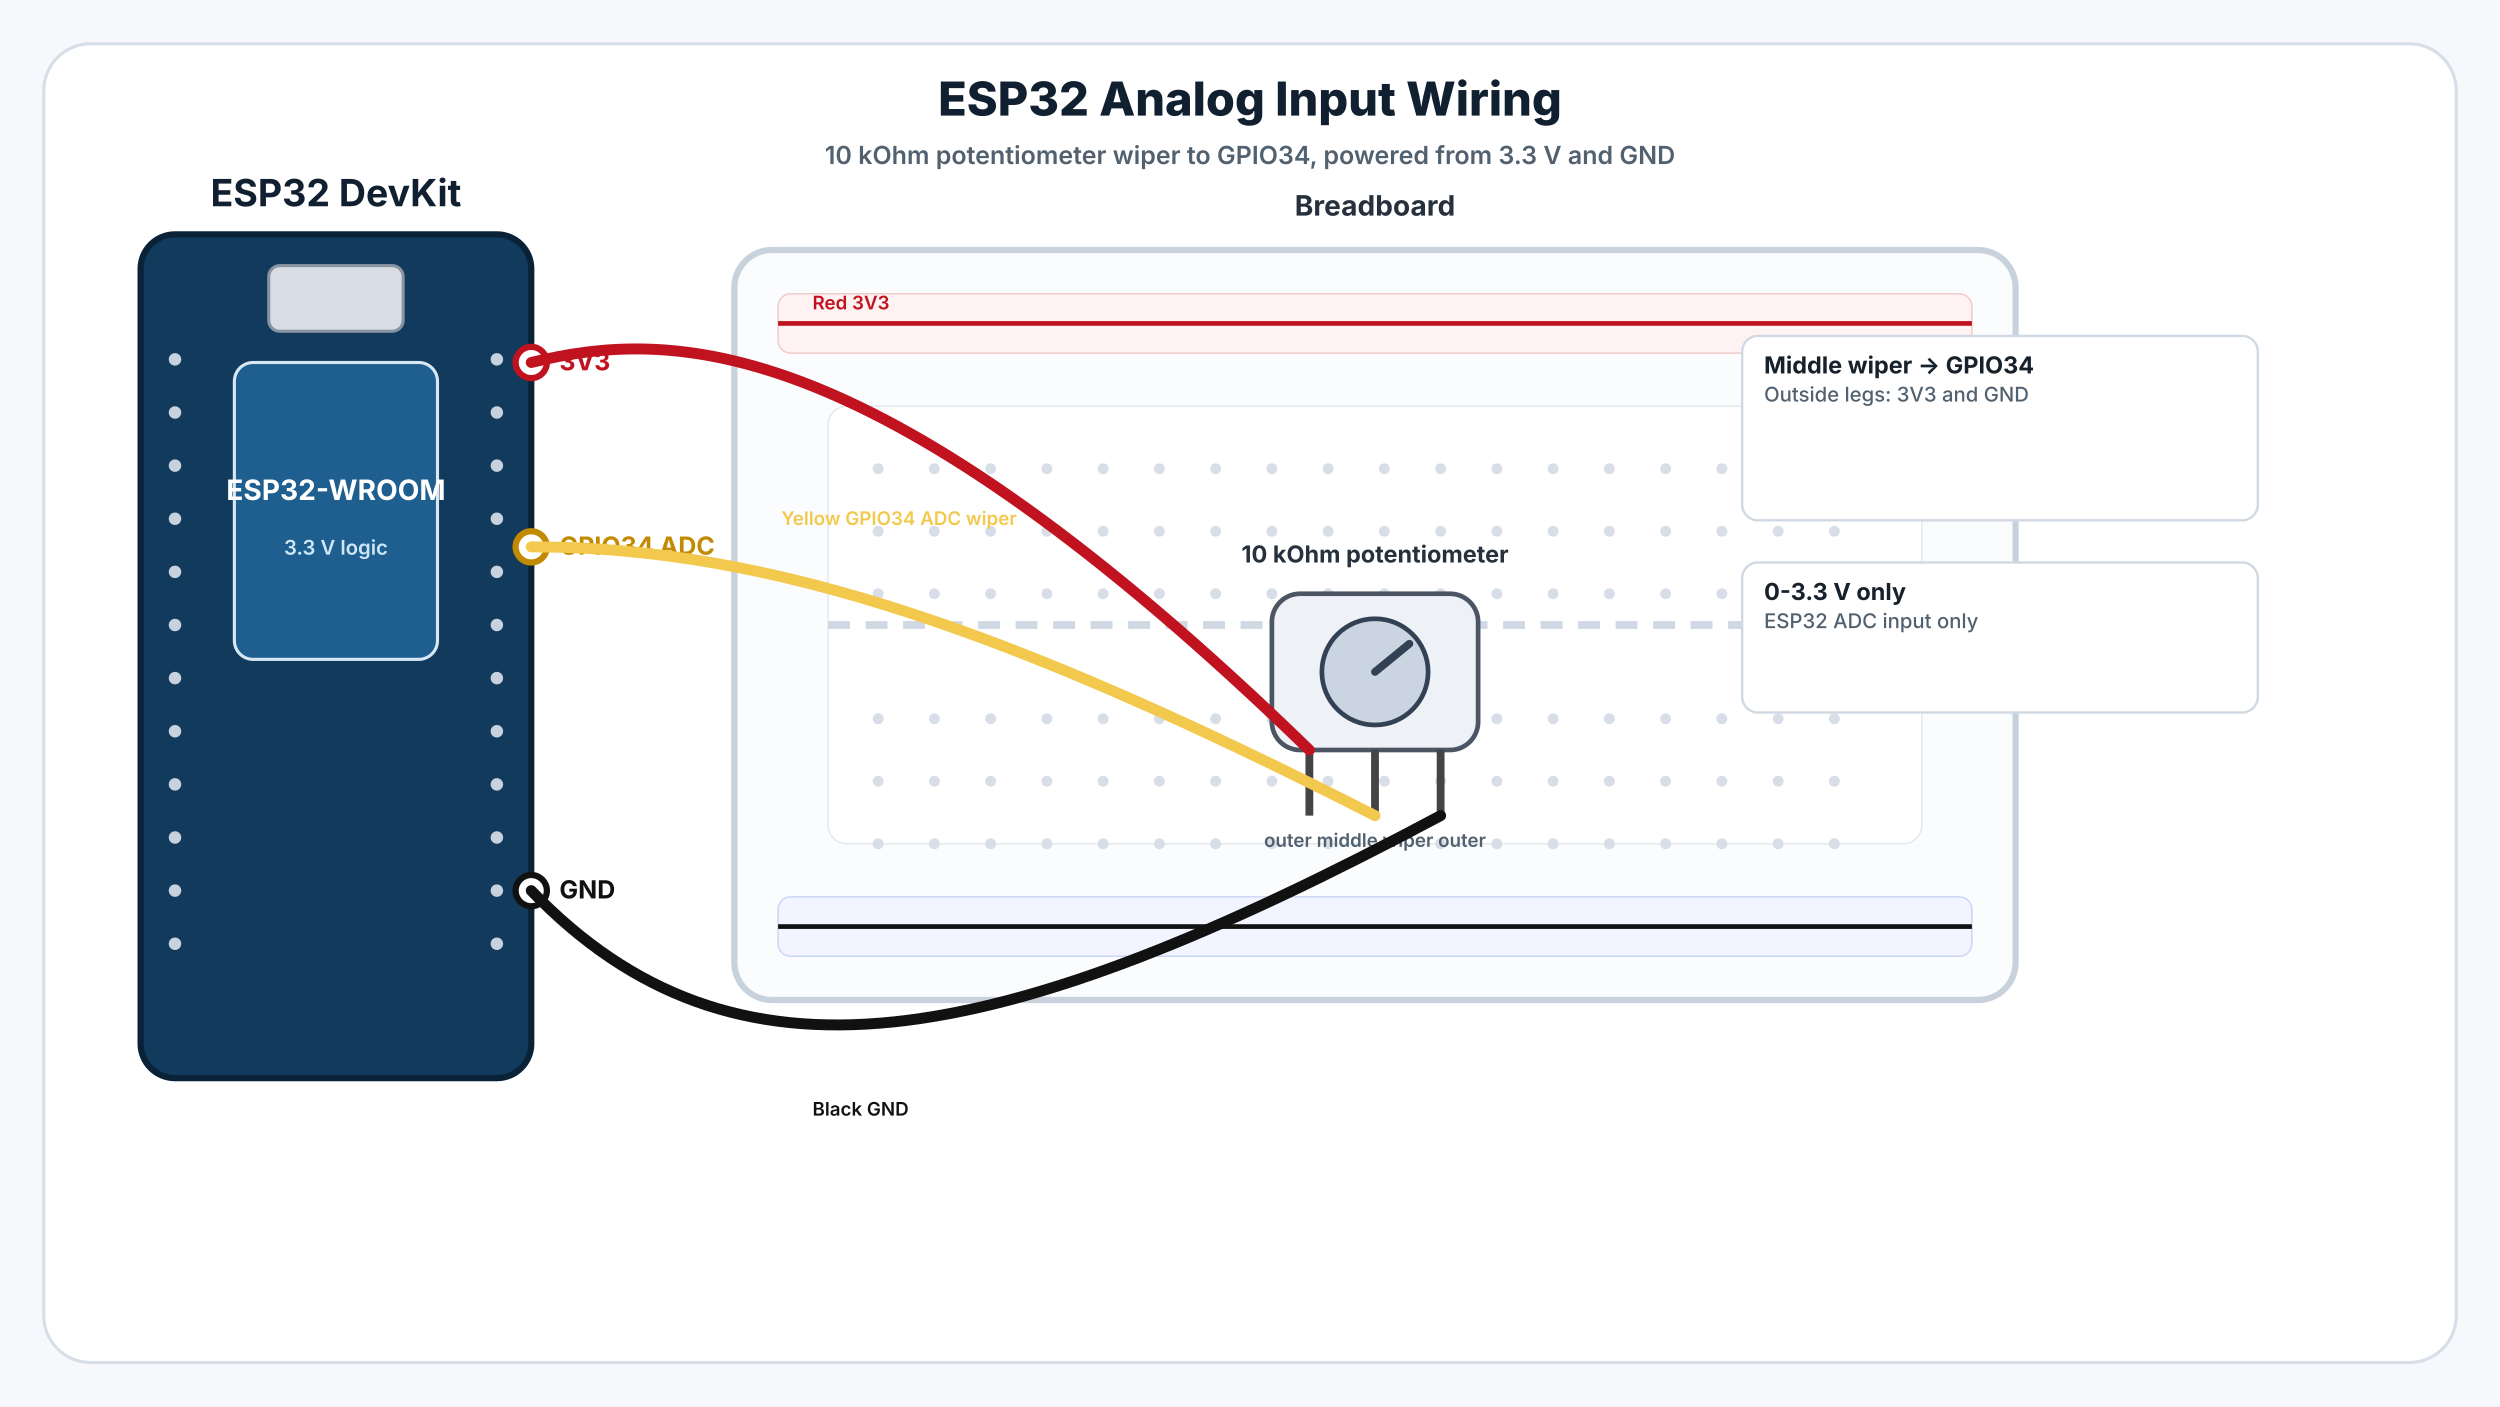
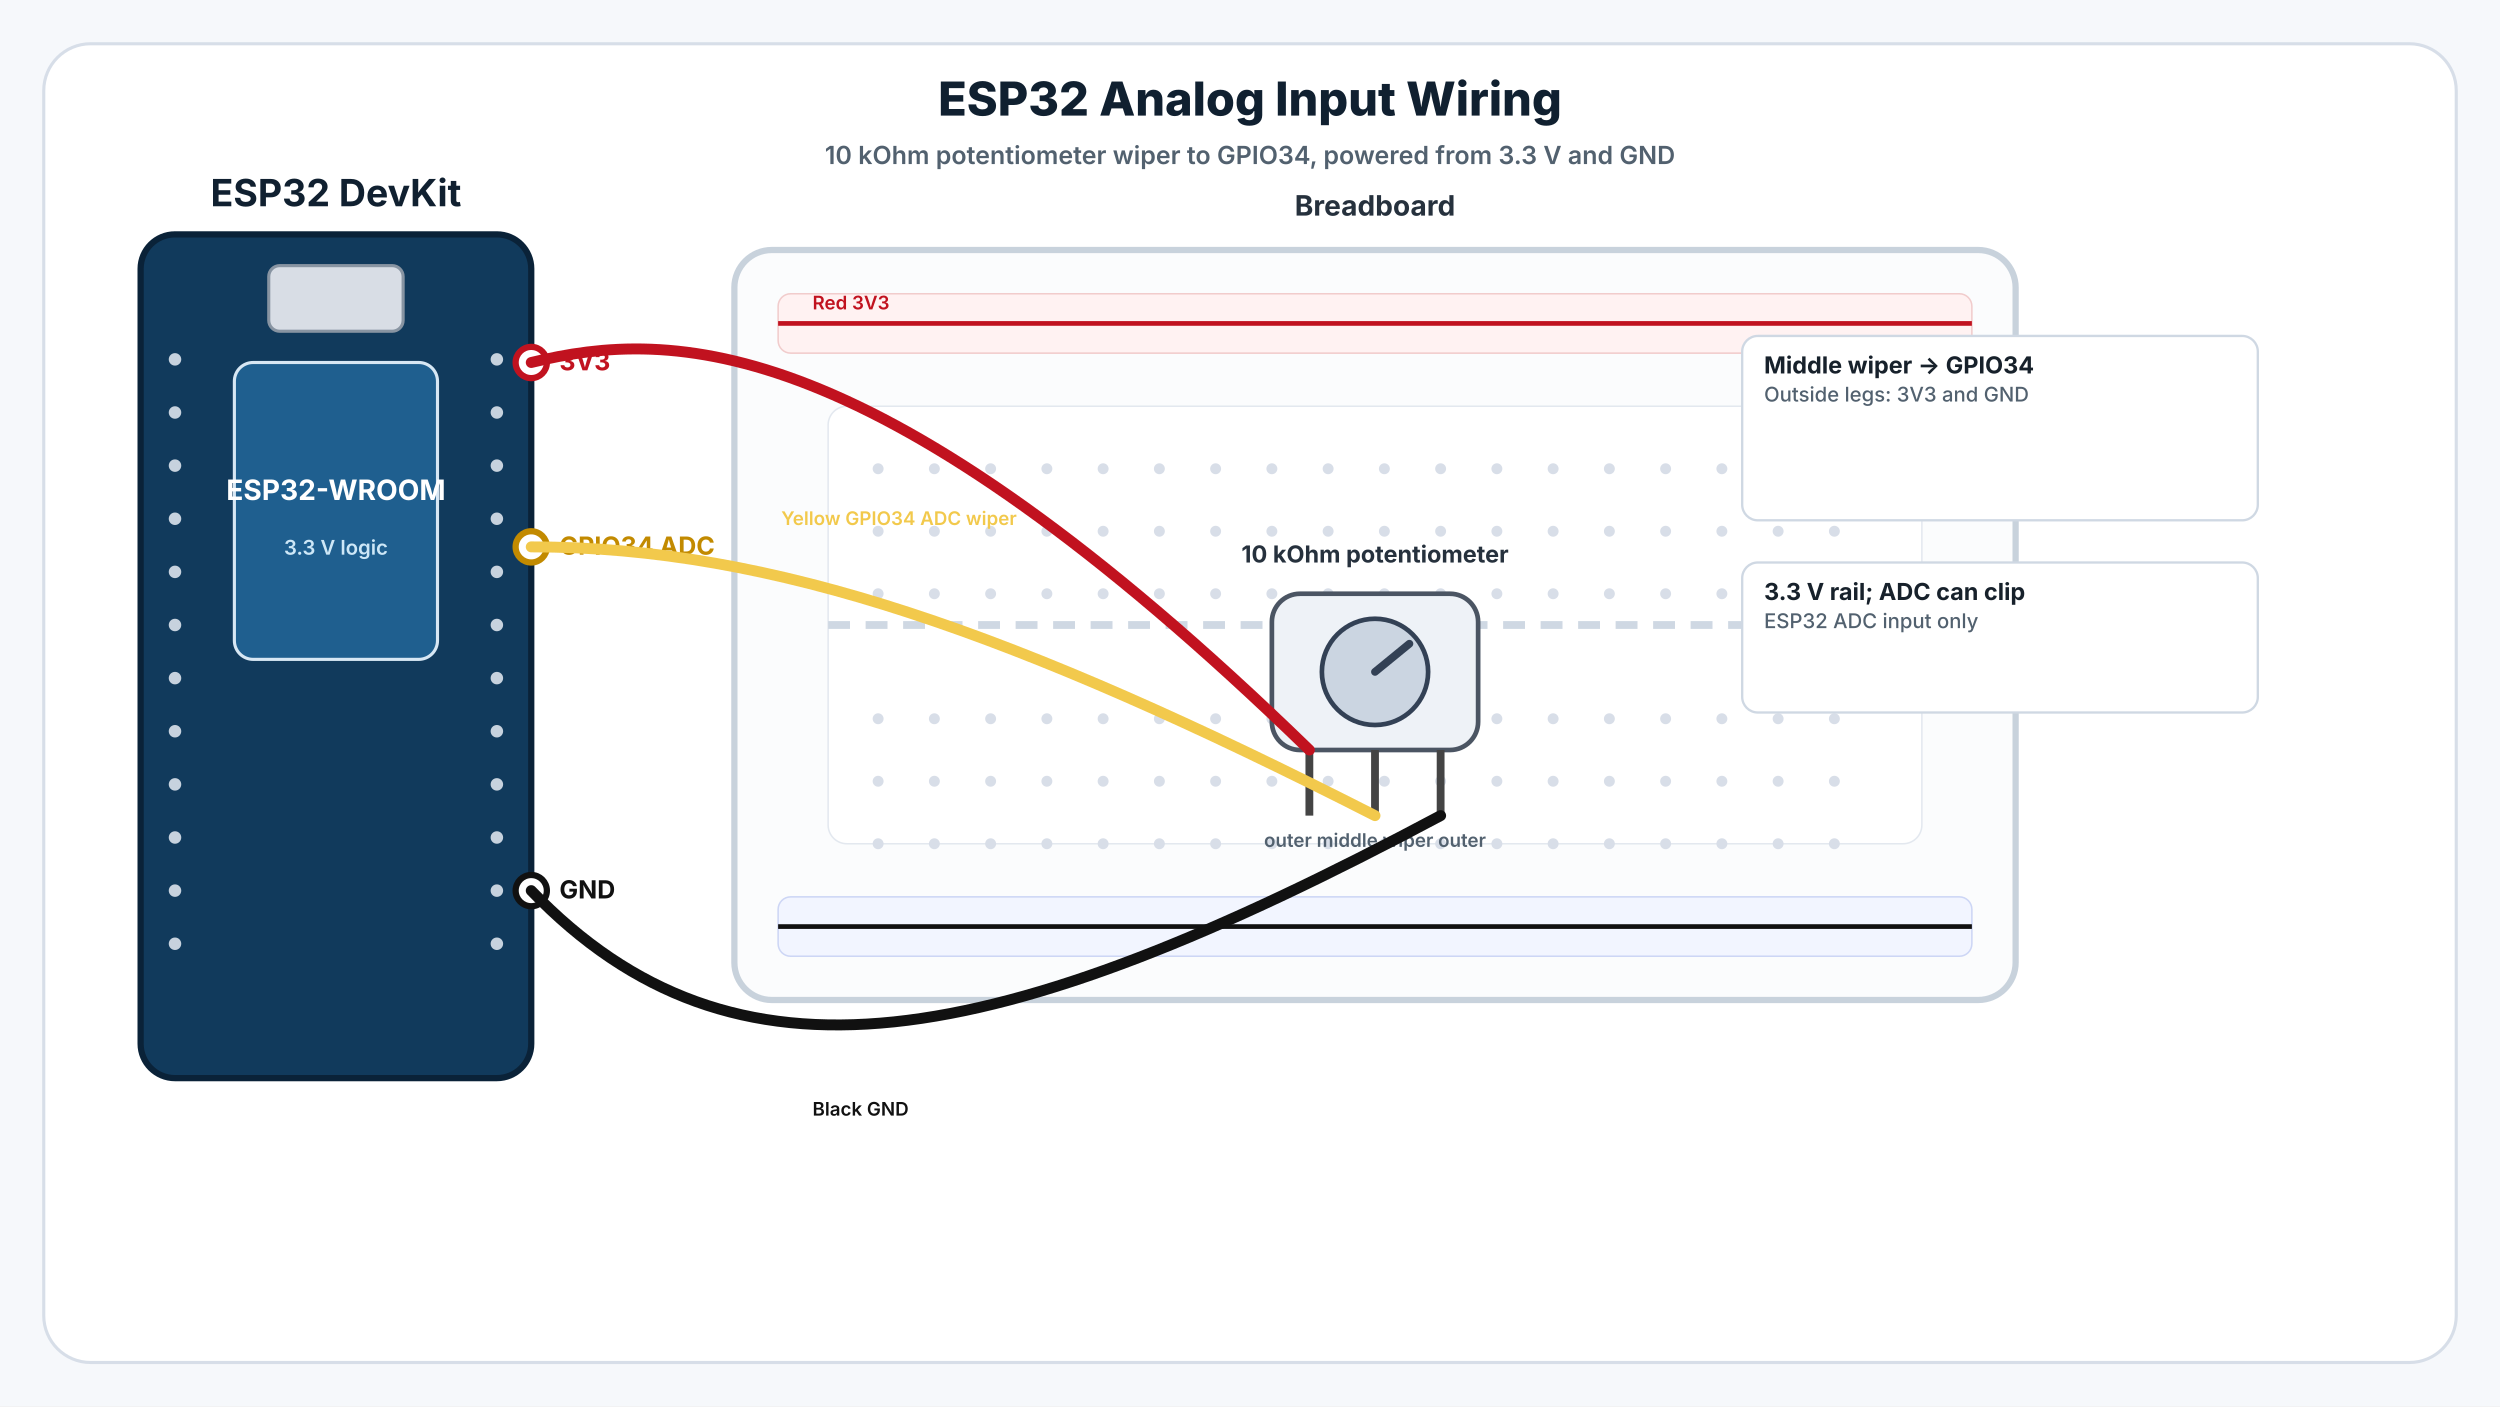
<svg xmlns="http://www.w3.org/2000/svg" viewBox="0 0 1600 900" width="1600" height="900" role="img" aria-labelledby="title desc">
  <rect width="1600" height="900" fill="#f6f8fb" />
  <rect x="28" y="28" width="1544" height="844" rx="30" fill="#ffffff" stroke="#d7dee8" stroke-width="2" />
  <text x="800" y="74" text-anchor="middle" font-family="Inter, Arial, sans-serif" font-size="30" font-weight="800" fill="#102030">ESP32 Analog Input Wiring</text>
  <text x="800" y="105" text-anchor="middle" font-family="Inter, Arial, sans-serif" font-size="16" font-weight="600" fill="#52616f">10 kOhm potentiometer wiper to GPIO34, powered from 3.3 V and GND</text>
  <g id="esp32">
    <rect x="90" y="150" width="250" height="540" rx="22" fill="#113a5c" stroke="#0a2238" stroke-width="4" />
    <rect x="150" y="232" width="130" height="190" rx="12" fill="#1f5f8f" stroke="#d7e7f4" stroke-width="2" />
    <rect x="172" y="170" width="86" height="42" rx="7" fill="#d8dde5" stroke="#8894a2" stroke-width="2" />
    <text x="215" y="132" text-anchor="middle" font-family="Inter, Arial, sans-serif" font-size="24" font-weight="700" fill="#102030">ESP32 DevKit</text>
    <text x="215" y="320" text-anchor="middle" font-family="Inter, Arial, sans-serif" font-size="18" font-weight="700" fill="#ffffff">ESP32-WROOM</text>
    <text x="215" y="355" text-anchor="middle" font-family="Inter, Arial, sans-serif" font-size="13" font-weight="600" fill="#cde7f7">3.3 V logic</text>
    <circle cx="340" cy="232" r="10" fill="#fff" stroke="#c1121f" stroke-width="4" />
    <text x="358" y="237" text-anchor="start" font-family="Inter, Arial, sans-serif" font-size="16" font-weight="700" fill="#c1121f">3V3</text>
    <circle cx="340" cy="570" r="10" fill="#fff" stroke="#111111" stroke-width="4" />
    <text x="358" y="575" text-anchor="start" font-family="Inter, Arial, sans-serif" font-size="16" font-weight="700" fill="#111111">GND</text>
    <circle cx="340" cy="350" r="10" fill="#fff" stroke="#c28a00" stroke-width="4" />
    <text x="358" y="355" text-anchor="start" font-family="Inter, Arial, sans-serif" font-size="16" font-weight="700" fill="#c28a00">GPIO34 ADC</text>
    <circle cx="112" cy="230" r="4" fill="#c7d2de" />
    <circle cx="318" cy="230" r="4" fill="#c7d2de" />
    <circle cx="112" cy="264" r="4" fill="#c7d2de" />
    <circle cx="318" cy="264" r="4" fill="#c7d2de" />
    <circle cx="112" cy="298" r="4" fill="#c7d2de" />
    <circle cx="318" cy="298" r="4" fill="#c7d2de" />
    <circle cx="112" cy="332" r="4" fill="#c7d2de" />
    <circle cx="318" cy="332" r="4" fill="#c7d2de" />
    <circle cx="112" cy="366" r="4" fill="#c7d2de" />
    <circle cx="318" cy="366" r="4" fill="#c7d2de" />
    <circle cx="112" cy="400" r="4" fill="#c7d2de" />
    <circle cx="318" cy="400" r="4" fill="#c7d2de" />
    <circle cx="112" cy="434" r="4" fill="#c7d2de" />
    <circle cx="318" cy="434" r="4" fill="#c7d2de" />
    <circle cx="112" cy="468" r="4" fill="#c7d2de" />
    <circle cx="318" cy="468" r="4" fill="#c7d2de" />
    <circle cx="112" cy="502" r="4" fill="#c7d2de" />
    <circle cx="318" cy="502" r="4" fill="#c7d2de" />
    <circle cx="112" cy="536" r="4" fill="#c7d2de" />
    <circle cx="318" cy="536" r="4" fill="#c7d2de" />
    <circle cx="112" cy="570" r="4" fill="#c7d2de" />
    <circle cx="318" cy="570" r="4" fill="#c7d2de" />
    <circle cx="112" cy="604" r="4" fill="#c7d2de" />
    <circle cx="318" cy="604" r="4" fill="#c7d2de" />
  </g>
  <g id="breadboard">
    <rect x="470" y="160" width="820" height="480" rx="24" fill="#fbfcfd" stroke="#c8d2dc" stroke-width="4" />
    <rect x="498" y="188" width="764" height="38" rx="8" fill="#fff2f2" stroke="#f1cccc" />
    <rect x="498" y="574" width="764" height="38" rx="8" fill="#f2f5ff" stroke="#cdd6f5" />
    <line x1="498" y1="207" x2="1262" y2="207" stroke="#c1121f" stroke-width="3" />
    <line x1="498" y1="593" x2="1262" y2="593" stroke="#111" stroke-width="3" />
    <rect x="530" y="260" width="700" height="280" rx="12" fill="#ffffff" stroke="#e3e8ef" />
    <line x1="530" y1="400" x2="1230" y2="400" stroke="#cfd8e3" stroke-width="5" stroke-dasharray="14 10" />
    <circle cx="562" cy="300" r="3.5" fill="#d8dee8" />
    <circle cx="598" cy="300" r="3.5" fill="#d8dee8" />
    <circle cx="634" cy="300" r="3.5" fill="#d8dee8" />
    <circle cx="670" cy="300" r="3.5" fill="#d8dee8" />
    <circle cx="706" cy="300" r="3.5" fill="#d8dee8" />
    <circle cx="742" cy="300" r="3.5" fill="#d8dee8" />
    <circle cx="778" cy="300" r="3.5" fill="#d8dee8" />
    <circle cx="814" cy="300" r="3.5" fill="#d8dee8" />
    <circle cx="850" cy="300" r="3.5" fill="#d8dee8" />
    <circle cx="886" cy="300" r="3.5" fill="#d8dee8" />
    <circle cx="922" cy="300" r="3.5" fill="#d8dee8" />
    <circle cx="958" cy="300" r="3.5" fill="#d8dee8" />
    <circle cx="994" cy="300" r="3.5" fill="#d8dee8" />
    <circle cx="1030" cy="300" r="3.5" fill="#d8dee8" />
    <circle cx="1066" cy="300" r="3.5" fill="#d8dee8" />
    <circle cx="1102" cy="300" r="3.5" fill="#d8dee8" />
    <circle cx="1138" cy="300" r="3.5" fill="#d8dee8" />
    <circle cx="1174" cy="300" r="3.5" fill="#d8dee8" />
    <circle cx="562" cy="340" r="3.5" fill="#d8dee8" />
    <circle cx="598" cy="340" r="3.5" fill="#d8dee8" />
    <circle cx="634" cy="340" r="3.5" fill="#d8dee8" />
    <circle cx="670" cy="340" r="3.5" fill="#d8dee8" />
    <circle cx="706" cy="340" r="3.5" fill="#d8dee8" />
    <circle cx="742" cy="340" r="3.5" fill="#d8dee8" />
    <circle cx="778" cy="340" r="3.5" fill="#d8dee8" />
    <circle cx="814" cy="340" r="3.5" fill="#d8dee8" />
    <circle cx="850" cy="340" r="3.5" fill="#d8dee8" />
    <circle cx="886" cy="340" r="3.5" fill="#d8dee8" />
    <circle cx="922" cy="340" r="3.5" fill="#d8dee8" />
    <circle cx="958" cy="340" r="3.5" fill="#d8dee8" />
    <circle cx="994" cy="340" r="3.5" fill="#d8dee8" />
    <circle cx="1030" cy="340" r="3.5" fill="#d8dee8" />
    <circle cx="1066" cy="340" r="3.5" fill="#d8dee8" />
    <circle cx="1102" cy="340" r="3.5" fill="#d8dee8" />
    <circle cx="1138" cy="340" r="3.5" fill="#d8dee8" />
    <circle cx="1174" cy="340" r="3.5" fill="#d8dee8" />
    <circle cx="562" cy="380" r="3.5" fill="#d8dee8" />
    <circle cx="598" cy="380" r="3.5" fill="#d8dee8" />
    <circle cx="634" cy="380" r="3.5" fill="#d8dee8" />
    <circle cx="670" cy="380" r="3.5" fill="#d8dee8" />
    <circle cx="706" cy="380" r="3.5" fill="#d8dee8" />
    <circle cx="742" cy="380" r="3.5" fill="#d8dee8" />
    <circle cx="778" cy="380" r="3.5" fill="#d8dee8" />
    <circle cx="814" cy="380" r="3.5" fill="#d8dee8" />
    <circle cx="850" cy="380" r="3.5" fill="#d8dee8" />
    <circle cx="886" cy="380" r="3.5" fill="#d8dee8" />
    <circle cx="922" cy="380" r="3.5" fill="#d8dee8" />
    <circle cx="958" cy="380" r="3.5" fill="#d8dee8" />
    <circle cx="994" cy="380" r="3.5" fill="#d8dee8" />
    <circle cx="1030" cy="380" r="3.5" fill="#d8dee8" />
    <circle cx="1066" cy="380" r="3.5" fill="#d8dee8" />
    <circle cx="1102" cy="380" r="3.5" fill="#d8dee8" />
    <circle cx="1138" cy="380" r="3.5" fill="#d8dee8" />
    <circle cx="1174" cy="380" r="3.5" fill="#d8dee8" />
    <circle cx="562" cy="460" r="3.5" fill="#d8dee8" />
    <circle cx="598" cy="460" r="3.5" fill="#d8dee8" />
    <circle cx="634" cy="460" r="3.5" fill="#d8dee8" />
    <circle cx="670" cy="460" r="3.5" fill="#d8dee8" />
    <circle cx="706" cy="460" r="3.5" fill="#d8dee8" />
    <circle cx="742" cy="460" r="3.5" fill="#d8dee8" />
    <circle cx="778" cy="460" r="3.5" fill="#d8dee8" />
    <circle cx="814" cy="460" r="3.5" fill="#d8dee8" />
    <circle cx="850" cy="460" r="3.5" fill="#d8dee8" />
    <circle cx="886" cy="460" r="3.5" fill="#d8dee8" />
    <circle cx="922" cy="460" r="3.5" fill="#d8dee8" />
    <circle cx="958" cy="460" r="3.5" fill="#d8dee8" />
    <circle cx="994" cy="460" r="3.5" fill="#d8dee8" />
    <circle cx="1030" cy="460" r="3.5" fill="#d8dee8" />
    <circle cx="1066" cy="460" r="3.5" fill="#d8dee8" />
    <circle cx="1102" cy="460" r="3.5" fill="#d8dee8" />
    <circle cx="1138" cy="460" r="3.5" fill="#d8dee8" />
    <circle cx="1174" cy="460" r="3.5" fill="#d8dee8" />
    <circle cx="562" cy="500" r="3.5" fill="#d8dee8" />
    <circle cx="598" cy="500" r="3.5" fill="#d8dee8" />
    <circle cx="634" cy="500" r="3.5" fill="#d8dee8" />
    <circle cx="670" cy="500" r="3.5" fill="#d8dee8" />
    <circle cx="706" cy="500" r="3.5" fill="#d8dee8" />
    <circle cx="742" cy="500" r="3.5" fill="#d8dee8" />
    <circle cx="778" cy="500" r="3.5" fill="#d8dee8" />
    <circle cx="814" cy="500" r="3.5" fill="#d8dee8" />
    <circle cx="850" cy="500" r="3.5" fill="#d8dee8" />
    <circle cx="886" cy="500" r="3.5" fill="#d8dee8" />
    <circle cx="922" cy="500" r="3.5" fill="#d8dee8" />
    <circle cx="958" cy="500" r="3.5" fill="#d8dee8" />
    <circle cx="994" cy="500" r="3.5" fill="#d8dee8" />
    <circle cx="1030" cy="500" r="3.5" fill="#d8dee8" />
    <circle cx="1066" cy="500" r="3.5" fill="#d8dee8" />
    <circle cx="1102" cy="500" r="3.5" fill="#d8dee8" />
    <circle cx="1138" cy="500" r="3.5" fill="#d8dee8" />
    <circle cx="1174" cy="500" r="3.5" fill="#d8dee8" />
    <circle cx="562" cy="540" r="3.5" fill="#d8dee8" />
    <circle cx="598" cy="540" r="3.5" fill="#d8dee8" />
    <circle cx="634" cy="540" r="3.5" fill="#d8dee8" />
    <circle cx="670" cy="540" r="3.5" fill="#d8dee8" />
    <circle cx="706" cy="540" r="3.5" fill="#d8dee8" />
    <circle cx="742" cy="540" r="3.5" fill="#d8dee8" />
    <circle cx="778" cy="540" r="3.5" fill="#d8dee8" />
    <circle cx="814" cy="540" r="3.5" fill="#d8dee8" />
    <circle cx="850" cy="540" r="3.5" fill="#d8dee8" />
    <circle cx="886" cy="540" r="3.5" fill="#d8dee8" />
    <circle cx="922" cy="540" r="3.5" fill="#d8dee8" />
    <circle cx="958" cy="540" r="3.5" fill="#d8dee8" />
    <circle cx="994" cy="540" r="3.5" fill="#d8dee8" />
    <circle cx="1030" cy="540" r="3.5" fill="#d8dee8" />
    <circle cx="1066" cy="540" r="3.5" fill="#d8dee8" />
    <circle cx="1102" cy="540" r="3.5" fill="#d8dee8" />
    <circle cx="1138" cy="540" r="3.5" fill="#d8dee8" />
    <circle cx="1174" cy="540" r="3.5" fill="#d8dee8" />
    <text x="880" y="138" text-anchor="middle" font-family="Inter, Arial, sans-serif" font-size="18" font-weight="700" fill="#26313d">Breadboard</text>
  </g>
  <g>
    <rect x="814" y="380" width="132" height="100" rx="18" fill="#eef2f7" stroke="#4b5563" stroke-width="3" />
    <circle cx="880" cy="430" r="34" fill="#cbd5e1" stroke="#334155" stroke-width="3" />
    <line x1="880" y1="430" x2="902" y2="412" stroke="#334155" stroke-width="5" stroke-linecap="round" />
    <line x1="838" y1="480" x2="838" y2="522" stroke="#444" stroke-width="5" />
    <line x1="880" y1="480" x2="880" y2="522" stroke="#444" stroke-width="5" />
    <line x1="922" y1="480" x2="922" y2="522" stroke="#444" stroke-width="5" />
    <text x="880" y="360" text-anchor="middle" font-family="Inter, Arial, sans-serif" font-size="15" font-weight="700" fill="#26313d">10 kOhm potentiometer</text>
    <text x="880" y="542" text-anchor="middle" font-family="Inter, Arial, sans-serif" font-size="12" font-weight="600" fill="#52616f">outer  middle wiper  outer</text>
  </g>
  <path d="M340 232 C430 210, 560 210, 838 480" fill="none" stroke="#c1121f" stroke-width="7" stroke-linecap="round" stroke-linejoin="round" />
  <text x="520" y="198" text-anchor="start" font-family="Inter, Arial, sans-serif" font-size="12" font-weight="600" fill="#c1121f">Red 3V3</text>
  <path d="M340 570 C470 705, 635 675, 922 522" fill="none" stroke="#111111" stroke-width="7" stroke-linecap="round" stroke-linejoin="round" />
  <text x="520" y="714" text-anchor="start" font-family="Inter, Arial, sans-serif" font-size="12" font-weight="600" fill="#111111">Black GND</text>
  <path d="M340 350 C495 350, 650 405, 880 522" fill="none" stroke="#f2c94c" stroke-width="7" stroke-linecap="round" stroke-linejoin="round" />
  <text x="500" y="336" text-anchor="start" font-family="Inter, Arial, sans-serif" font-size="12" font-weight="600" fill="#f2c94c">Yellow GPIO34 ADC wiper</text>
  <rect x="1115" y="215" width="330" height="118" rx="10" fill="#ffffff" stroke="#cfd8e3" stroke-width="1.5" />
  <text x="1129" y="239" text-anchor="start" font-family="Inter, Arial, sans-serif" font-size="15" font-weight="700" fill="#17212b">Middle wiper -&gt; GPIO34</text>
  <text x="1129" y="257" text-anchor="start" font-family="Inter, Arial, sans-serif" font-size="13" font-weight="500" fill="#52616f">Outside legs: 3V3 and GND</text>
  <rect x="1115" y="360" width="330" height="96" rx="10" fill="#ffffff" stroke="#cfd8e3" stroke-width="1.5" />
-   <text x="1129" y="384" text-anchor="start" font-family="Inter, Arial, sans-serif" font-size="15" font-weight="700" fill="#17212b">0-3.3 V only</text>
+   <text x="1129" y="384" text-anchor="start" font-family="Inter, Arial, sans-serif" font-size="15" font-weight="700" fill="#17212b">3.3 V rail; ADC can clip</text>
  <text x="1129" y="402" text-anchor="start" font-family="Inter, Arial, sans-serif" font-size="13" font-weight="500" fill="#52616f">ESP32 ADC input only</text>
</svg>
